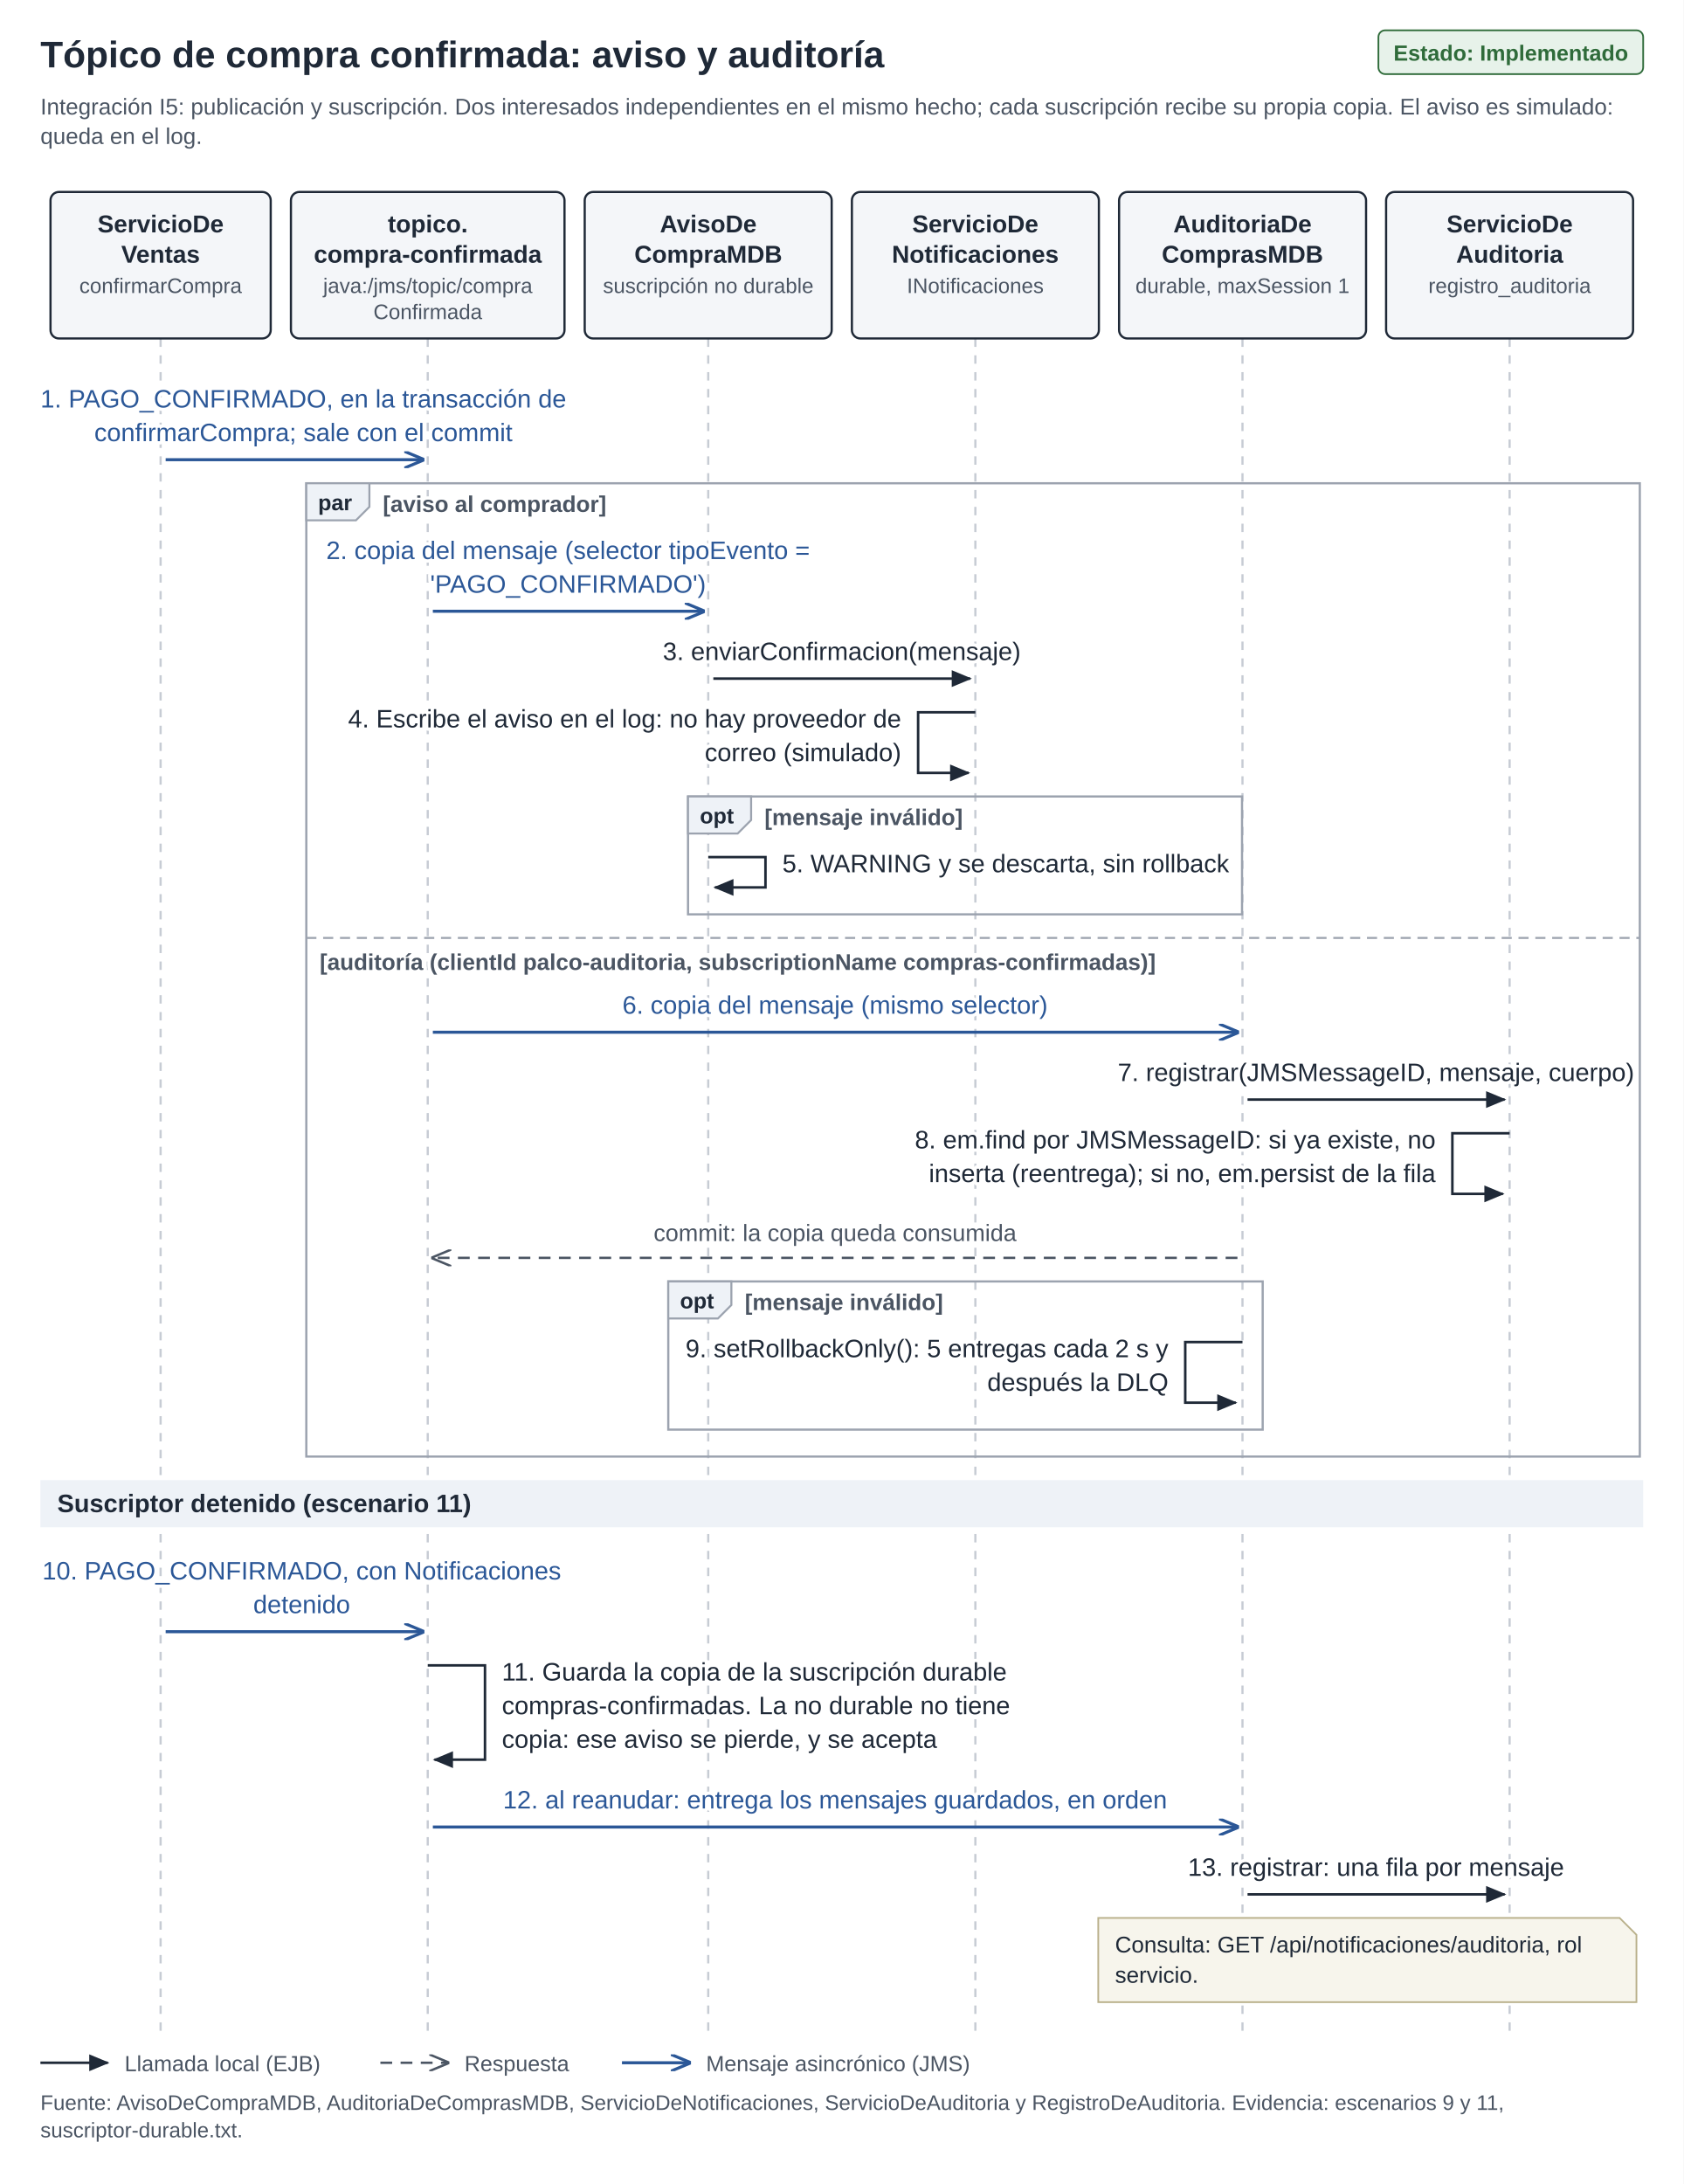
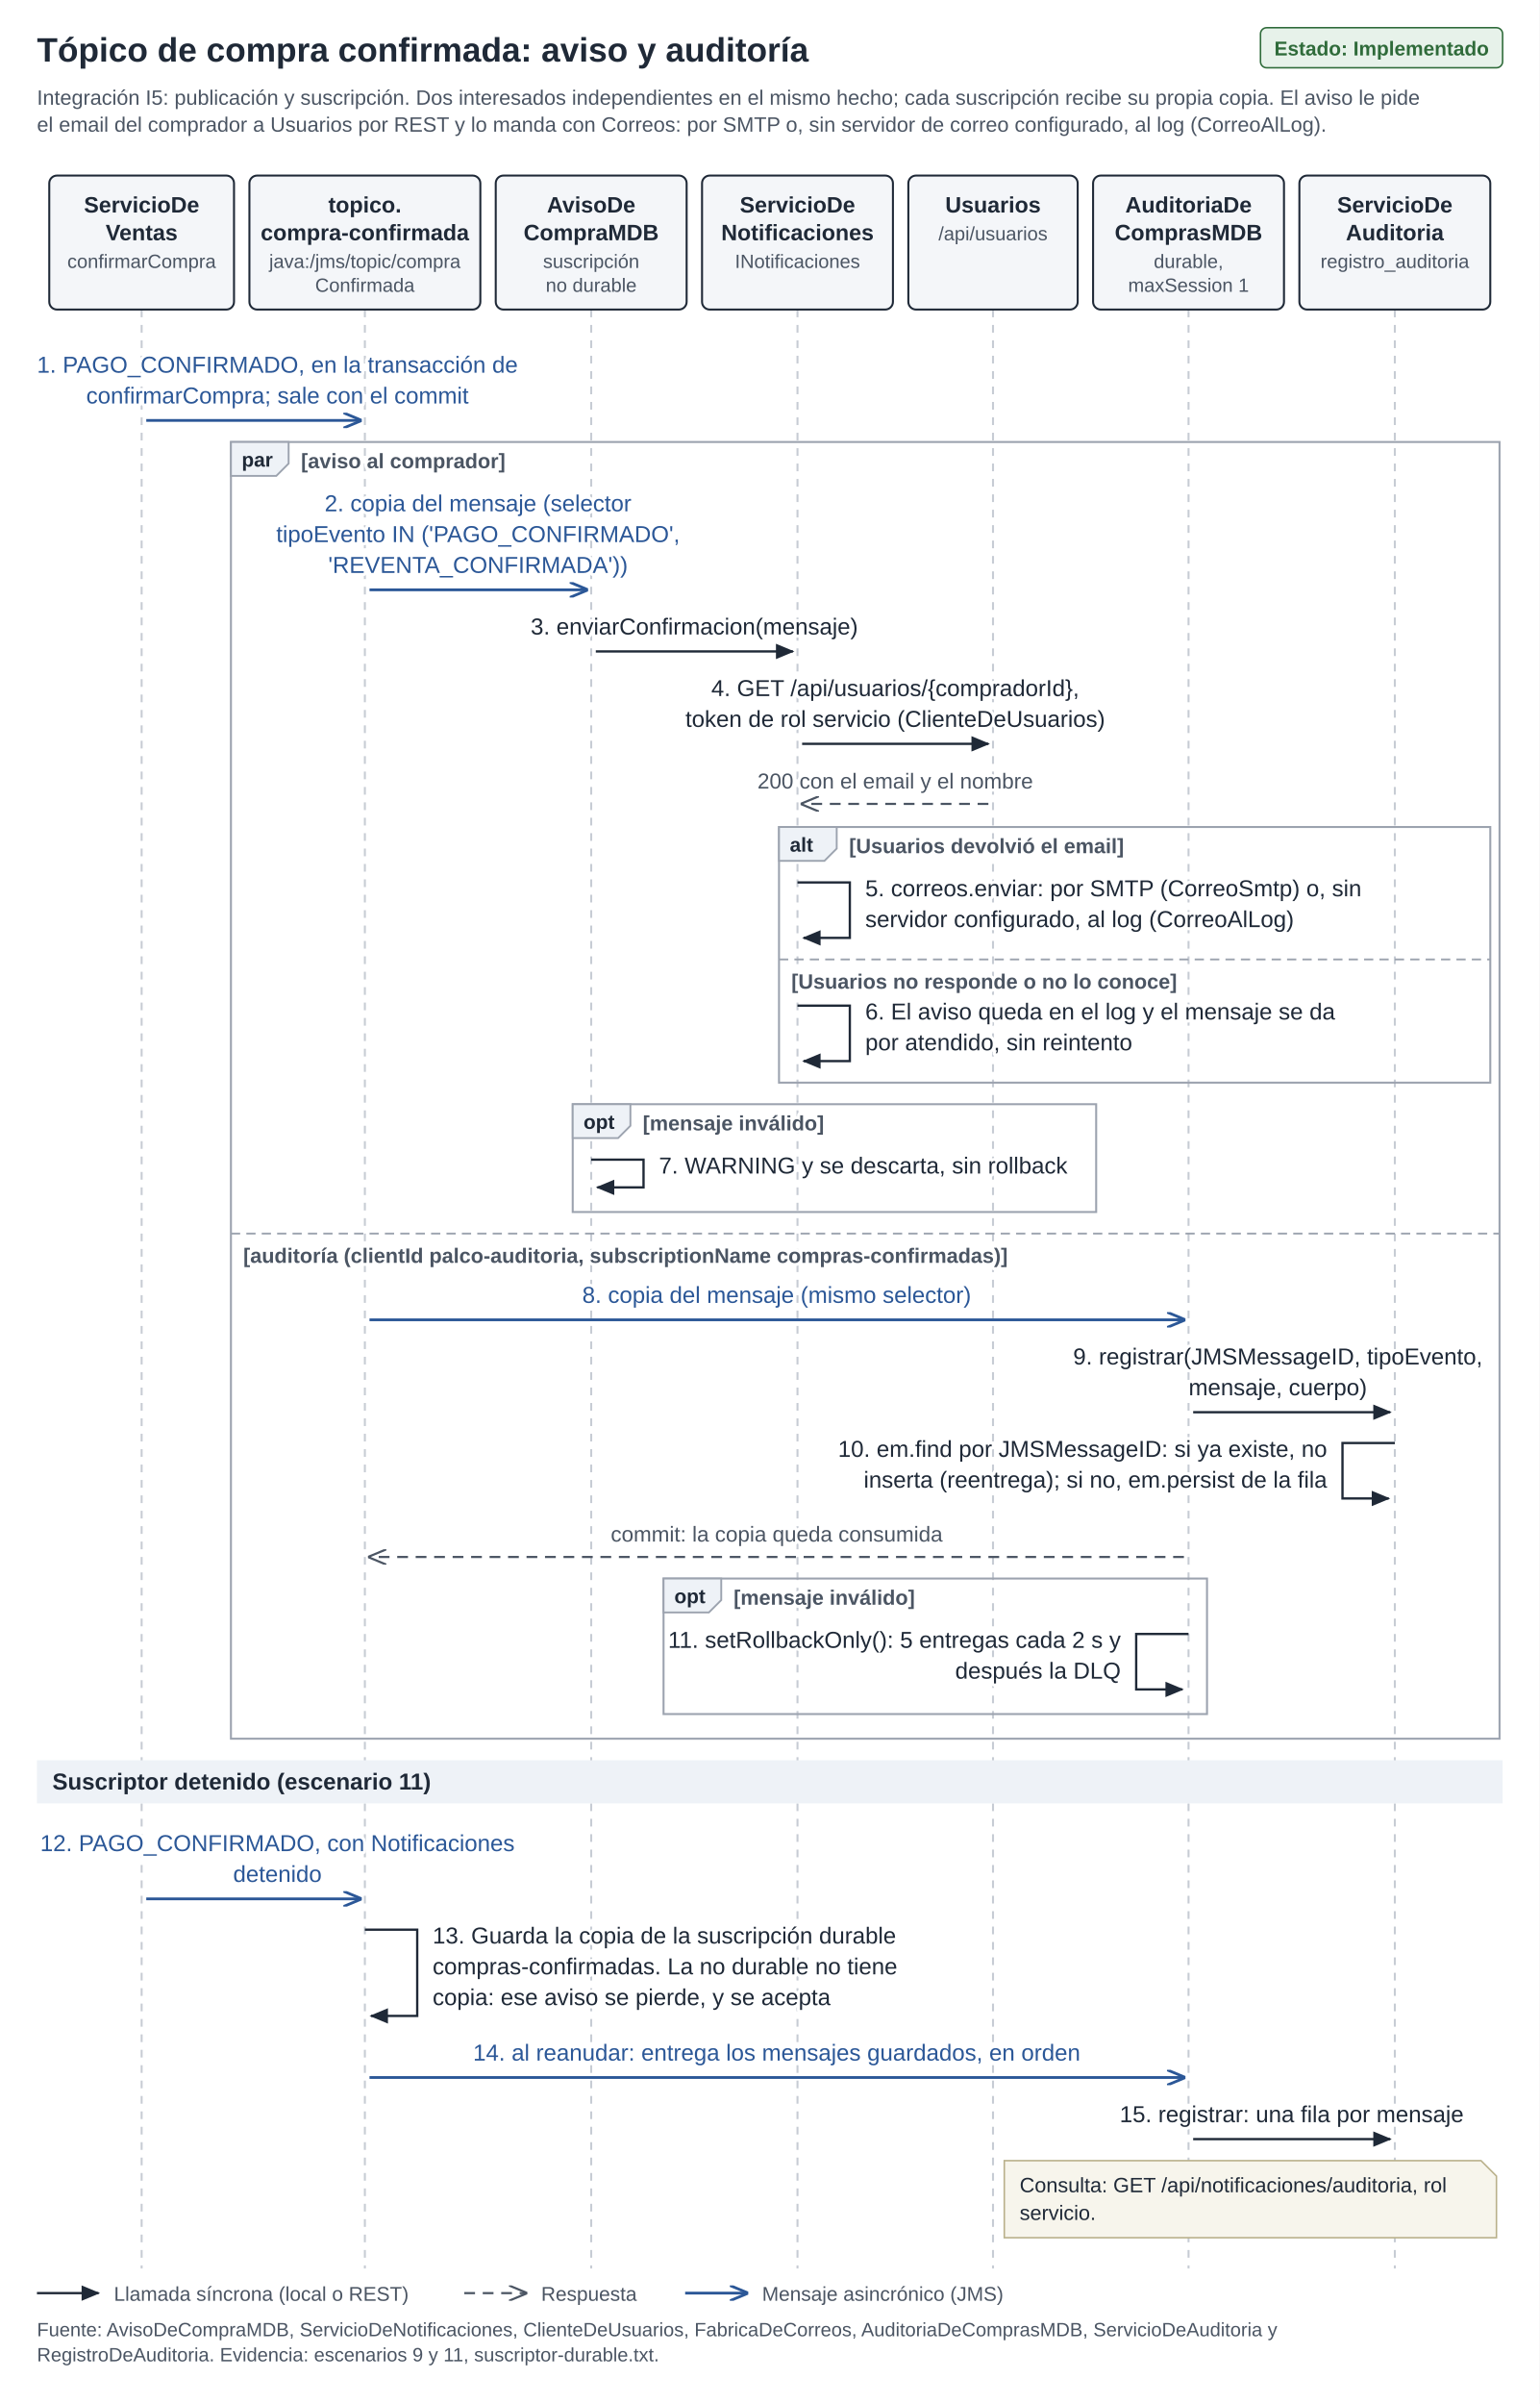
- <svg xmlns="http://www.w3.org/2000/svg" width="1000" height="1297" viewBox="0 0 1000 1297" font-family="Arial, Helvetica, sans-serif">
+ <svg xmlns="http://www.w3.org/2000/svg" width="1000" height="1561" viewBox="0 0 1000 1561" font-family="Arial, Helvetica, sans-serif">
  <defs>
    <marker id="lleno" viewBox="0 0 12 10" refX="11" refY="5" markerWidth="12" markerHeight="10" markerUnits="userSpaceOnUse" orient="auto">
      <path d="M0,0 L12,5 L0,10 z" fill="#1f2937" />
    </marker>
    <marker id="abierto" viewBox="0 0 12 10" refX="11" refY="5" markerWidth="12" markerHeight="10" markerUnits="userSpaceOnUse" orient="auto">
      <path d="M0,0 L12,5 L0,10" fill="none" stroke="#4b5563" stroke-width="1.4" />
    </marker>
    <marker id="async" viewBox="0 0 12 10" refX="11" refY="5" markerWidth="12" markerHeight="10" markerUnits="userSpaceOnUse" orient="auto">
      <path d="M0,0 L12,5 L0,10" fill="none" stroke="#2b5797" stroke-width="1.8" />
    </marker>
    <marker id="triangulo" viewBox="0 0 14 12" refX="13" refY="6" markerWidth="14" markerHeight="12" markerUnits="userSpaceOnUse" orient="auto">
      <path d="M0,0 L14,6 L0,12 z" fill="#ffffff" stroke="#1f2937" stroke-width="1.2" />
    </marker>
  </defs>
-   <rect x="0" y="0" width="1000" height="1297" fill="#ffffff" />
-   <line x1="95.4" y1="201" x2="95.4" y2="1209" stroke="#c7ccd4" stroke-width="1.3" stroke-dasharray="5 5" />
-   <line x1="254.067" y1="201" x2="254.067" y2="1209" stroke="#c7ccd4" stroke-width="1.3" stroke-dasharray="5 5" />
-   <line x1="420.667" y1="201" x2="420.667" y2="1209" stroke="#c7ccd4" stroke-width="1.3" stroke-dasharray="5 5" />
-   <line x1="579.333" y1="201" x2="579.333" y2="1209" stroke="#c7ccd4" stroke-width="1.3" stroke-dasharray="5 5" />
-   <line x1="738" y1="201" x2="738" y2="1209" stroke="#c7ccd4" stroke-width="1.3" stroke-dasharray="5 5" />
-   <line x1="896.667" y1="201" x2="896.667" y2="1209" stroke="#c7ccd4" stroke-width="1.3" stroke-dasharray="5 5" />
-   <rect x="408.667" y="473" width="329.06" height="70" fill="none" stroke="#9ca3af" stroke-width="1.3" />
-   <rect x="396.94" y="761" width="353.06" height="88" fill="none" stroke="#9ca3af" stroke-width="1.3" />
-   <rect x="181.937" y="287" width="792.063" height="578" fill="none" stroke="#9ca3af" stroke-width="1.3" />
-   <line x1="181.937" y1="557" x2="974" y2="557" stroke="#9ca3af" stroke-width="1.2" stroke-dasharray="6 4" />
+   <rect x="0" y="0" width="1000" height="1561" fill="#ffffff" />
+   <line x1="92" y1="201" x2="92" y2="1473" stroke="#c7ccd4" stroke-width="1.3" stroke-dasharray="5 5" />
+   <line x1="237" y1="201" x2="237" y2="1473" stroke="#c7ccd4" stroke-width="1.3" stroke-dasharray="5 5" />
+   <line x1="384" y1="201" x2="384" y2="1473" stroke="#c7ccd4" stroke-width="1.3" stroke-dasharray="5 5" />
+   <line x1="518" y1="201" x2="518" y2="1473" stroke="#c7ccd4" stroke-width="1.3" stroke-dasharray="5 5" />
+   <line x1="645" y1="201" x2="645" y2="1473" stroke="#c7ccd4" stroke-width="1.3" stroke-dasharray="5 5" />
+   <line x1="772" y1="201" x2="772" y2="1473" stroke="#c7ccd4" stroke-width="1.3" stroke-dasharray="5 5" />
+   <line x1="906" y1="201" x2="906" y2="1473" stroke="#c7ccd4" stroke-width="1.3" stroke-dasharray="5 5" />
+   <rect x="506" y="537" width="462" height="166" fill="none" stroke="#9ca3af" stroke-width="1.3" />
+   <line x1="506" y1="623" x2="968" y2="623" stroke="#9ca3af" stroke-width="1.2" stroke-dasharray="6 4" />
+   <rect x="372" y="717" width="340" height="70" fill="none" stroke="#9ca3af" stroke-width="1.3" />
+   <rect x="431" y="1025" width="353" height="88" fill="none" stroke="#9ca3af" stroke-width="1.3" />
+   <rect x="150" y="287" width="824" height="842" fill="none" stroke="#9ca3af" stroke-width="1.3" />
+   <line x1="150" y1="801" x2="974" y2="801" stroke="#9ca3af" stroke-width="1.2" stroke-dasharray="6 4" />
  <text x="24.0" y="40.0" font-family="Arial, Helvetica, sans-serif" font-size="22" fill="#1f2937" text-anchor="start" font-weight="bold">Tópico de compra confirmada: aviso y auditoría</text>
  <rect x="818.736" y="18" width="157.264" height="26" rx="4" fill="#e7f2ea" stroke="#2f6b3a" stroke-width="1" />
  <text x="897.4" y="36.0" font-family="Arial, Helvetica, sans-serif" font-size="13" fill="#2f6b3a" text-anchor="middle" font-weight="bold">Estado: Implementado</text>
-   <text x="24.0" y="68.0" font-family="Arial, Helvetica, sans-serif" font-size="13.5" fill="#4b5563" text-anchor="start">Integración I5: publicación y suscripción. Dos interesados independientes en el mismo hecho; cada suscripción recibe su propia copia. El aviso es simulado:</text>
-   <text x="24.0" y="85.5" font-family="Arial, Helvetica, sans-serif" font-size="13.5" fill="#4b5563" text-anchor="start">queda en el log.</text>
-   <rect x="30.0" y="114" width="130.8" height="87" rx="5" fill="#f4f6f9" stroke="#1f2937" stroke-width="1.3" />
-   <text x="95.4" y="138.0" font-family="Arial, Helvetica, sans-serif" font-size="14.5" fill="#1f2937" text-anchor="middle" font-weight="bold">ServicioDe</text>
-   <text x="95.4" y="156.0" font-family="Arial, Helvetica, sans-serif" font-size="14.5" fill="#1f2937" text-anchor="middle" font-weight="bold">Ventas</text>
-   <text x="95.4" y="174.0" font-family="Arial, Helvetica, sans-serif" font-size="12.5" fill="#4b5563" text-anchor="middle">confirmarCompra</text>
-   <rect x="172.8" y="114" width="162.5" height="87" rx="5" fill="#f4f6f9" stroke="#1f2937" stroke-width="1.3" />
-   <text x="254.1" y="138.0" font-family="Arial, Helvetica, sans-serif" font-size="14.5" fill="#1f2937" text-anchor="middle" font-weight="bold">topico.</text>
-   <text x="254.1" y="156.0" font-family="Arial, Helvetica, sans-serif" font-size="14.5" fill="#1f2937" text-anchor="middle" font-weight="bold">compra-confirmada</text>
-   <text x="254.1" y="174.0" font-family="Arial, Helvetica, sans-serif" font-size="12.5" fill="#4b5563" text-anchor="middle">java:/jms/topic/compra</text>
-   <text x="254.1" y="189.5" font-family="Arial, Helvetica, sans-serif" font-size="12.5" fill="#4b5563" text-anchor="middle">Confirmada</text>
-   <rect x="347.3" y="114" width="146.7" height="87" rx="5" fill="#f4f6f9" stroke="#1f2937" stroke-width="1.3" />
-   <text x="420.7" y="138.0" font-family="Arial, Helvetica, sans-serif" font-size="14.5" fill="#1f2937" text-anchor="middle" font-weight="bold">AvisoDe</text>
-   <text x="420.7" y="156.0" font-family="Arial, Helvetica, sans-serif" font-size="14.5" fill="#1f2937" text-anchor="middle" font-weight="bold">CompraMDB</text>
-   <text x="420.7" y="174.0" font-family="Arial, Helvetica, sans-serif" font-size="12.5" fill="#4b5563" text-anchor="middle">suscripción no durable</text>
-   <rect x="506.0" y="114" width="146.7" height="87" rx="5" fill="#f4f6f9" stroke="#1f2937" stroke-width="1.3" />
-   <text x="579.3" y="138.0" font-family="Arial, Helvetica, sans-serif" font-size="14.5" fill="#1f2937" text-anchor="middle" font-weight="bold">ServicioDe</text>
-   <text x="579.3" y="156.0" font-family="Arial, Helvetica, sans-serif" font-size="14.5" fill="#1f2937" text-anchor="middle" font-weight="bold">Notificaciones</text>
-   <text x="579.3" y="174.0" font-family="Arial, Helvetica, sans-serif" font-size="12.5" fill="#4b5563" text-anchor="middle">INotificaciones</text>
-   <rect x="664.7" y="114" width="146.7" height="87" rx="5" fill="#f4f6f9" stroke="#1f2937" stroke-width="1.3" />
-   <text x="738.0" y="138.0" font-family="Arial, Helvetica, sans-serif" font-size="14.5" fill="#1f2937" text-anchor="middle" font-weight="bold">AuditoriaDe</text>
-   <text x="738.0" y="156.0" font-family="Arial, Helvetica, sans-serif" font-size="14.5" fill="#1f2937" text-anchor="middle" font-weight="bold">ComprasMDB</text>
-   <text x="738.0" y="174.0" font-family="Arial, Helvetica, sans-serif" font-size="12.5" fill="#4b5563" text-anchor="middle">durable, maxSession 1</text>
-   <rect x="823.3" y="114" width="146.7" height="87" rx="5" fill="#f4f6f9" stroke="#1f2937" stroke-width="1.3" />
-   <text x="896.7" y="138.0" font-family="Arial, Helvetica, sans-serif" font-size="14.5" fill="#1f2937" text-anchor="middle" font-weight="bold">ServicioDe</text>
-   <text x="896.7" y="156.0" font-family="Arial, Helvetica, sans-serif" font-size="14.5" fill="#1f2937" text-anchor="middle" font-weight="bold">Auditoria</text>
-   <text x="896.7" y="174.0" font-family="Arial, Helvetica, sans-serif" font-size="12.5" fill="#4b5563" text-anchor="middle">registro_auditoria</text>
+   <text x="24.0" y="68.0" font-family="Arial, Helvetica, sans-serif" font-size="13.5" fill="#4b5563" text-anchor="start">Integración I5: publicación y suscripción. Dos interesados independientes en el mismo hecho; cada suscripción recibe su propia copia. El aviso le pide</text>
+   <text x="24.0" y="85.5" font-family="Arial, Helvetica, sans-serif" font-size="13.5" fill="#4b5563" text-anchor="start">el email del comprador a Usuarios por REST y lo manda con Correos: por SMTP o, sin servidor de correo configurado, al log (CorreoAlLog).</text>
+   <rect x="32" y="114" width="120" height="87" rx="5" fill="#f4f6f9" stroke="#1f2937" stroke-width="1.3" />
+   <text x="92" y="138.0" font-family="Arial, Helvetica, sans-serif" font-size="14.5" fill="#1f2937" text-anchor="middle" font-weight="bold">ServicioDe</text>
+   <text x="92" y="156.0" font-family="Arial, Helvetica, sans-serif" font-size="14.5" fill="#1f2937" text-anchor="middle" font-weight="bold">Ventas</text>
+   <text x="92" y="174.0" font-family="Arial, Helvetica, sans-serif" font-size="12.5" fill="#4b5563" text-anchor="middle">confirmarCompra</text>
+   <rect x="162" y="114" width="150" height="87" rx="5" fill="#f4f6f9" stroke="#1f2937" stroke-width="1.3" />
+   <text x="237" y="138.0" font-family="Arial, Helvetica, sans-serif" font-size="14.5" fill="#1f2937" text-anchor="middle" font-weight="bold">topico.</text>
+   <text x="237" y="156.0" font-family="Arial, Helvetica, sans-serif" font-size="14.5" fill="#1f2937" text-anchor="middle" font-weight="bold">compra-confirmada</text>
+   <text x="237" y="174.0" font-family="Arial, Helvetica, sans-serif" font-size="12.5" fill="#4b5563" text-anchor="middle">java:/jms/topic/compra</text>
+   <text x="237" y="189.5" font-family="Arial, Helvetica, sans-serif" font-size="12.5" fill="#4b5563" text-anchor="middle">Confirmada</text>
+   <rect x="322" y="114" width="124" height="87" rx="5" fill="#f4f6f9" stroke="#1f2937" stroke-width="1.3" />
+   <text x="384" y="138.0" font-family="Arial, Helvetica, sans-serif" font-size="14.5" fill="#1f2937" text-anchor="middle" font-weight="bold">AvisoDe</text>
+   <text x="384" y="156.0" font-family="Arial, Helvetica, sans-serif" font-size="14.5" fill="#1f2937" text-anchor="middle" font-weight="bold">CompraMDB</text>
+   <text x="384" y="174.0" font-family="Arial, Helvetica, sans-serif" font-size="12.5" fill="#4b5563" text-anchor="middle">suscripción</text>
+   <text x="384" y="189.5" font-family="Arial, Helvetica, sans-serif" font-size="12.5" fill="#4b5563" text-anchor="middle">no durable</text>
+   <rect x="456" y="114" width="124" height="87" rx="5" fill="#f4f6f9" stroke="#1f2937" stroke-width="1.3" />
+   <text x="518" y="138.0" font-family="Arial, Helvetica, sans-serif" font-size="14.5" fill="#1f2937" text-anchor="middle" font-weight="bold">ServicioDe</text>
+   <text x="518" y="156.0" font-family="Arial, Helvetica, sans-serif" font-size="14.5" fill="#1f2937" text-anchor="middle" font-weight="bold">Notificaciones</text>
+   <text x="518" y="174.0" font-family="Arial, Helvetica, sans-serif" font-size="12.5" fill="#4b5563" text-anchor="middle">INotificaciones</text>
+   <rect x="590" y="114" width="110" height="87" rx="5" fill="#f4f6f9" stroke="#1f2937" stroke-width="1.3" />
+   <text x="645" y="138.0" font-family="Arial, Helvetica, sans-serif" font-size="14.5" fill="#1f2937" text-anchor="middle" font-weight="bold">Usuarios</text>
+   <text x="645" y="156.0" font-family="Arial, Helvetica, sans-serif" font-size="12.5" fill="#4b5563" text-anchor="middle">/api/usuarios</text>
+   <rect x="710" y="114" width="124" height="87" rx="5" fill="#f4f6f9" stroke="#1f2937" stroke-width="1.3" />
+   <text x="772" y="138.0" font-family="Arial, Helvetica, sans-serif" font-size="14.5" fill="#1f2937" text-anchor="middle" font-weight="bold">AuditoriaDe</text>
+   <text x="772" y="156.0" font-family="Arial, Helvetica, sans-serif" font-size="14.5" fill="#1f2937" text-anchor="middle" font-weight="bold">ComprasMDB</text>
+   <text x="772" y="174.0" font-family="Arial, Helvetica, sans-serif" font-size="12.5" fill="#4b5563" text-anchor="middle">durable,</text>
+   <text x="772" y="189.5" font-family="Arial, Helvetica, sans-serif" font-size="12.5" fill="#4b5563" text-anchor="middle">maxSession 1</text>
+   <rect x="844" y="114" width="124" height="87" rx="5" fill="#f4f6f9" stroke="#1f2937" stroke-width="1.3" />
+   <text x="906" y="138.0" font-family="Arial, Helvetica, sans-serif" font-size="14.5" fill="#1f2937" text-anchor="middle" font-weight="bold">ServicioDe</text>
+   <text x="906" y="156.0" font-family="Arial, Helvetica, sans-serif" font-size="14.5" fill="#1f2937" text-anchor="middle" font-weight="bold">Auditoria</text>
+   <text x="906" y="174.0" font-family="Arial, Helvetica, sans-serif" font-size="12.5" fill="#4b5563" text-anchor="middle">registro_auditoria</text>
  <text x="180.2" y="242.0" font-family="Arial, Helvetica, sans-serif" font-size="15" fill="#2b5797" text-anchor="middle" stroke="#ffffff" stroke-width="4" stroke-linejoin="round" paint-order="stroke">1. PAGO_CONFIRMADO, en la transacción de</text>
  <text x="180.2" y="262.0" font-family="Arial, Helvetica, sans-serif" font-size="15" fill="#2b5797" text-anchor="middle" stroke="#ffffff" stroke-width="4" stroke-linejoin="round" paint-order="stroke">confirmarCompra; sale con el commit</text>
-   <line x1="98.4" y1="273" x2="251.1" y2="273" stroke="#2b5797" stroke-width="1.8" marker-end="url(#async)" />
-   <text x="337.4" y="332.0" font-family="Arial, Helvetica, sans-serif" font-size="15" fill="#2b5797" text-anchor="middle" stroke="#ffffff" stroke-width="4" stroke-linejoin="round" paint-order="stroke">2. copia del mensaje (selector tipoEvento =</text>
-   <text x="337.4" y="352.0" font-family="Arial, Helvetica, sans-serif" font-size="15" fill="#2b5797" text-anchor="middle" stroke="#ffffff" stroke-width="4" stroke-linejoin="round" paint-order="stroke">'PAGO_CONFIRMADO')</text>
-   <line x1="257.1" y1="363" x2="417.7" y2="363" stroke="#2b5797" stroke-width="1.8" marker-end="url(#async)" />
-   <text x="500.0" y="392.0" font-family="Arial, Helvetica, sans-serif" font-size="15" fill="#1f2937" text-anchor="middle" stroke="#ffffff" stroke-width="4" stroke-linejoin="round" paint-order="stroke">3. enviarConfirmacion(mensaje)</text>
-   <line x1="423.7" y1="403" x2="576.3" y2="403" stroke="#1f2937" stroke-width="1.5" marker-end="url(#lleno)" />
-   <text x="535.3" y="432.0" font-family="Arial, Helvetica, sans-serif" font-size="15" fill="#1f2937" text-anchor="end" stroke="#ffffff" stroke-width="4" stroke-linejoin="round" paint-order="stroke">4. Escribe el aviso en el log: no hay proveedor de</text>
-   <text x="535.3" y="452.0" font-family="Arial, Helvetica, sans-serif" font-size="15" fill="#1f2937" text-anchor="end" stroke="#ffffff" stroke-width="4" stroke-linejoin="round" paint-order="stroke">correo (simulado)</text>
-   <polyline points="579.333,423 545.333,423 545.333,459 575.333,459" fill="none" stroke="#1f2937" stroke-width="1.5" marker-end="url(#lleno)" />
-   <text x="464.7" y="518.0" font-family="Arial, Helvetica, sans-serif" font-size="15" fill="#1f2937" text-anchor="start" stroke="#ffffff" stroke-width="4" stroke-linejoin="round" paint-order="stroke">5. WARNING y se descarta, sin rollback</text>
-   <polyline points="420.667,509 454.667,509 454.667,527 424.667,527" fill="none" stroke="#1f2937" stroke-width="1.5" marker-end="url(#lleno)" />
-   <path d="M408.667,473 L446.141,473 L446.141,487 L438.141,495 L408.667,495 z" fill="#eef2f7" stroke="#9ca3af" stroke-width="1.2" />
-   <text x="415.7" y="489.0" font-family="Arial, Helvetica, sans-serif" font-size="13" fill="#1f2937" text-anchor="start" font-weight="bold">opt</text>
-   <text x="454.1" y="490.0" font-family="Arial, Helvetica, sans-serif" font-size="13.5" fill="#4b5563" text-anchor="start" font-weight="bold" stroke="#ffffff" stroke-width="4" stroke-linejoin="round" paint-order="stroke">[mensaje inválido]</text>
-   <text x="496.0" y="602.0" font-family="Arial, Helvetica, sans-serif" font-size="15" fill="#2b5797" text-anchor="middle" stroke="#ffffff" stroke-width="4" stroke-linejoin="round" paint-order="stroke">6. copia del mensaje (mismo selector)</text>
-   <line x1="257.1" y1="613" x2="735.0" y2="613" stroke="#2b5797" stroke-width="1.8" marker-end="url(#async)" />
-   <text x="817.3" y="642.0" font-family="Arial, Helvetica, sans-serif" font-size="15" fill="#1f2937" text-anchor="middle" stroke="#ffffff" stroke-width="4" stroke-linejoin="round" paint-order="stroke">7. registrar(JMSMessageID, mensaje, cuerpo)</text>
-   <line x1="741.0" y1="653" x2="893.7" y2="653" stroke="#1f2937" stroke-width="1.5" marker-end="url(#lleno)" />
-   <text x="852.7" y="682.0" font-family="Arial, Helvetica, sans-serif" font-size="15" fill="#1f2937" text-anchor="end" stroke="#ffffff" stroke-width="4" stroke-linejoin="round" paint-order="stroke">8. em.find por JMSMessageID: si ya existe, no</text>
-   <text x="852.7" y="702.0" font-family="Arial, Helvetica, sans-serif" font-size="15" fill="#1f2937" text-anchor="end" stroke="#ffffff" stroke-width="4" stroke-linejoin="round" paint-order="stroke">inserta (reentrega); si no, em.persist de la fila</text>
-   <polyline points="896.667,673 862.667,673 862.667,709 892.667,709" fill="none" stroke="#1f2937" stroke-width="1.5" marker-end="url(#lleno)" />
-   <text x="496.0" y="737.0" font-family="Arial, Helvetica, sans-serif" font-size="14" fill="#4b5563" text-anchor="middle" stroke="#ffffff" stroke-width="4" stroke-linejoin="round" paint-order="stroke">commit: la copia queda consumida</text>
-   <line x1="735.0" y1="747" x2="257.1" y2="747" stroke="#4b5563" stroke-width="1.4" stroke-dasharray="7 5" marker-end="url(#abierto)" />
-   <text x="694.0" y="806.0" font-family="Arial, Helvetica, sans-serif" font-size="15" fill="#1f2937" text-anchor="end" stroke="#ffffff" stroke-width="4" stroke-linejoin="round" paint-order="stroke">9. setRollbackOnly(): 5 entregas cada 2 s y</text>
-   <text x="694.0" y="826.0" font-family="Arial, Helvetica, sans-serif" font-size="15" fill="#1f2937" text-anchor="end" stroke="#ffffff" stroke-width="4" stroke-linejoin="round" paint-order="stroke">después la DLQ</text>
-   <polyline points="738,797 704,797 704,833 734,833" fill="none" stroke="#1f2937" stroke-width="1.5" marker-end="url(#lleno)" />
-   <path d="M396.94,761 L434.414,761 L434.414,775 L426.414,783 L396.94,783 z" fill="#eef2f7" stroke="#9ca3af" stroke-width="1.2" />
-   <text x="403.9" y="777.0" font-family="Arial, Helvetica, sans-serif" font-size="13" fill="#1f2937" text-anchor="start" font-weight="bold">opt</text>
-   <text x="442.4" y="778.0" font-family="Arial, Helvetica, sans-serif" font-size="13.5" fill="#4b5563" text-anchor="start" font-weight="bold" stroke="#ffffff" stroke-width="4" stroke-linejoin="round" paint-order="stroke">[mensaje inválido]</text>
-   <path d="M181.937,287 L219.411,287 L219.411,301 L211.411,309 L181.937,309 z" fill="#eef2f7" stroke="#9ca3af" stroke-width="1.2" />
-   <text x="188.9" y="303.0" font-family="Arial, Helvetica, sans-serif" font-size="13" fill="#1f2937" text-anchor="start" font-weight="bold">par</text>
-   <text x="227.4" y="304.0" font-family="Arial, Helvetica, sans-serif" font-size="13.5" fill="#4b5563" text-anchor="start" font-weight="bold" stroke="#ffffff" stroke-width="4" stroke-linejoin="round" paint-order="stroke">[aviso al comprador]</text>
-   <text x="189.9" y="576.0" font-family="Arial, Helvetica, sans-serif" font-size="13.5" fill="#4b5563" text-anchor="start" font-weight="bold" stroke="#ffffff" stroke-width="4" stroke-linejoin="round" paint-order="stroke">[auditoría (clientId palco-auditoria, subscriptionName compras-confirmadas)]</text>
-   <rect x="24" y="879" width="952" height="28" fill="#eef2f7" stroke="none" />
-   <text x="34.0" y="898.0" font-family="Arial, Helvetica, sans-serif" font-size="15" fill="#1f2937" text-anchor="start" font-weight="bold">Suscriptor detenido (escenario 11)</text>
-   <text x="179.2" y="938.0" font-family="Arial, Helvetica, sans-serif" font-size="15" fill="#2b5797" text-anchor="middle" stroke="#ffffff" stroke-width="4" stroke-linejoin="round" paint-order="stroke">10. PAGO_CONFIRMADO, con Notificaciones</text>
-   <text x="179.2" y="958.0" font-family="Arial, Helvetica, sans-serif" font-size="15" fill="#2b5797" text-anchor="middle" stroke="#ffffff" stroke-width="4" stroke-linejoin="round" paint-order="stroke">detenido</text>
-   <line x1="98.4" y1="969" x2="251.1" y2="969" stroke="#2b5797" stroke-width="1.8" marker-end="url(#async)" />
-   <text x="298.1" y="998.0" font-family="Arial, Helvetica, sans-serif" font-size="15" fill="#1f2937" text-anchor="start" stroke="#ffffff" stroke-width="4" stroke-linejoin="round" paint-order="stroke">11. Guarda la copia de la suscripción durable</text>
-   <text x="298.1" y="1018.0" font-family="Arial, Helvetica, sans-serif" font-size="15" fill="#1f2937" text-anchor="start" stroke="#ffffff" stroke-width="4" stroke-linejoin="round" paint-order="stroke">compras-confirmadas. La no durable no tiene</text>
-   <text x="298.1" y="1038.0" font-family="Arial, Helvetica, sans-serif" font-size="15" fill="#1f2937" text-anchor="start" stroke="#ffffff" stroke-width="4" stroke-linejoin="round" paint-order="stroke">copia: ese aviso se pierde, y se acepta</text>
-   <polyline points="254.067,989 288.067,989 288.067,1045 258.067,1045" fill="none" stroke="#1f2937" stroke-width="1.5" marker-end="url(#lleno)" />
-   <text x="496.0" y="1074.0" font-family="Arial, Helvetica, sans-serif" font-size="15" fill="#2b5797" text-anchor="middle" stroke="#ffffff" stroke-width="4" stroke-linejoin="round" paint-order="stroke">12. al reanudar: entrega los mensajes guardados, en orden</text>
-   <line x1="257.1" y1="1085" x2="735.0" y2="1085" stroke="#2b5797" stroke-width="1.8" marker-end="url(#async)" />
-   <text x="817.3" y="1114.0" font-family="Arial, Helvetica, sans-serif" font-size="15" fill="#1f2937" text-anchor="middle" stroke="#ffffff" stroke-width="4" stroke-linejoin="round" paint-order="stroke">13. registrar: una fila por mensaje</text>
-   <line x1="741.0" y1="1125" x2="893.7" y2="1125" stroke="#1f2937" stroke-width="1.5" marker-end="url(#lleno)" />
-   <path d="M652.333,1139 L962,1139 L972,1149 L972,1189 L652.333,1189 z" fill="#f7f5ec" stroke="#b9b08a" stroke-width="1" />
-   <text x="662.3" y="1159.5" font-family="Arial, Helvetica, sans-serif" font-size="13.5" fill="#1f2937" text-anchor="start">Consulta: GET /api/notificaciones/auditoria, rol</text>
-   <text x="662.3" y="1177.5" font-family="Arial, Helvetica, sans-serif" font-size="13.5" fill="#1f2937" text-anchor="start">servicio.</text>
-   <line x1="24" y1="1225" x2="64" y2="1225" stroke="#1f2937" stroke-width="1.5" marker-end="url(#lleno)" />
-   <text x="74.0" y="1230.0" font-family="Arial, Helvetica, sans-serif" font-size="13" fill="#4b5563" text-anchor="start">Llamada local (EJB)</text>
-   <line x1="225.938" y1="1225" x2="265.938" y2="1225" stroke="#4b5563" stroke-width="1.4" stroke-dasharray="7 5" marker-end="url(#abierto)" />
-   <text x="275.9" y="1230.0" font-family="Arial, Helvetica, sans-serif" font-size="13" fill="#4b5563" text-anchor="start">Respuesta</text>
-   <line x1="369.428" y1="1225" x2="409.428" y2="1225" stroke="#2b5797" stroke-width="1.8" marker-end="url(#async)" />
-   <text x="419.4" y="1230.0" font-family="Arial, Helvetica, sans-serif" font-size="13" fill="#4b5563" text-anchor="start">Mensaje asincrónico (JMS)</text>
-   <text x="24.0" y="1253.0" font-family="Arial, Helvetica, sans-serif" font-size="12.5" fill="#4b5563" text-anchor="start">Fuente: AvisoDeCompraMDB, AuditoriaDeComprasMDB, ServicioDeNotificaciones, ServicioDeAuditoria y RegistroDeAuditoria. Evidencia: escenarios 9 y 11,</text>
-   <text x="24.0" y="1269.3" font-family="Arial, Helvetica, sans-serif" font-size="12.5" fill="#4b5563" text-anchor="start">suscriptor-durable.txt.</text>
+   <line x1="95" y1="273" x2="234" y2="273" stroke="#2b5797" stroke-width="1.8" marker-end="url(#async)" />
+   <text x="310.5" y="332.0" font-family="Arial, Helvetica, sans-serif" font-size="15" fill="#2b5797" text-anchor="middle" stroke="#ffffff" stroke-width="4" stroke-linejoin="round" paint-order="stroke">2. copia del mensaje (selector</text>
+   <text x="310.5" y="352.0" font-family="Arial, Helvetica, sans-serif" font-size="15" fill="#2b5797" text-anchor="middle" stroke="#ffffff" stroke-width="4" stroke-linejoin="round" paint-order="stroke">tipoEvento IN ('PAGO_CONFIRMADO',</text>
+   <text x="310.5" y="372.0" font-family="Arial, Helvetica, sans-serif" font-size="15" fill="#2b5797" text-anchor="middle" stroke="#ffffff" stroke-width="4" stroke-linejoin="round" paint-order="stroke">'REVENTA_CONFIRMADA'))</text>
+   <line x1="240" y1="383" x2="381" y2="383" stroke="#2b5797" stroke-width="1.8" marker-end="url(#async)" />
+   <text x="451" y="412.0" font-family="Arial, Helvetica, sans-serif" font-size="15" fill="#1f2937" text-anchor="middle" stroke="#ffffff" stroke-width="4" stroke-linejoin="round" paint-order="stroke">3. enviarConfirmacion(mensaje)</text>
+   <line x1="387" y1="423" x2="515" y2="423" stroke="#1f2937" stroke-width="1.5" marker-end="url(#lleno)" />
+   <text x="581.5" y="452.0" font-family="Arial, Helvetica, sans-serif" font-size="15" fill="#1f2937" text-anchor="middle" stroke="#ffffff" stroke-width="4" stroke-linejoin="round" paint-order="stroke">4. GET /api/usuarios/{compradorId},</text>
+   <text x="581.5" y="472.0" font-family="Arial, Helvetica, sans-serif" font-size="15" fill="#1f2937" text-anchor="middle" stroke="#ffffff" stroke-width="4" stroke-linejoin="round" paint-order="stroke">token de rol servicio (ClienteDeUsuarios)</text>
+   <line x1="521" y1="483" x2="642" y2="483" stroke="#1f2937" stroke-width="1.5" marker-end="url(#lleno)" />
+   <text x="581.5" y="512.0" font-family="Arial, Helvetica, sans-serif" font-size="14" fill="#4b5563" text-anchor="middle" stroke="#ffffff" stroke-width="4" stroke-linejoin="round" paint-order="stroke">200 con el email y el nombre</text>
+   <line x1="642" y1="522" x2="521" y2="522" stroke="#4b5563" stroke-width="1.4" stroke-dasharray="7 5" marker-end="url(#abierto)" />
+   <text x="562" y="582.0" font-family="Arial, Helvetica, sans-serif" font-size="15" fill="#1f2937" text-anchor="start" stroke="#ffffff" stroke-width="4" stroke-linejoin="round" paint-order="stroke">5. correos.enviar: por SMTP (CorreoSmtp) o, sin</text>
+   <text x="562" y="602.0" font-family="Arial, Helvetica, sans-serif" font-size="15" fill="#1f2937" text-anchor="start" stroke="#ffffff" stroke-width="4" stroke-linejoin="round" paint-order="stroke">servidor configurado, al log (CorreoAlLog)</text>
+   <polyline points="518,573 552,573 552,609 522,609" fill="none" stroke="#1f2937" stroke-width="1.5" marker-end="url(#lleno)" />
+   <text x="562" y="662.0" font-family="Arial, Helvetica, sans-serif" font-size="15" fill="#1f2937" text-anchor="start" stroke="#ffffff" stroke-width="4" stroke-linejoin="round" paint-order="stroke">6. El aviso queda en el log y el mensaje se da</text>
+   <text x="562" y="682.0" font-family="Arial, Helvetica, sans-serif" font-size="15" fill="#1f2937" text-anchor="start" stroke="#ffffff" stroke-width="4" stroke-linejoin="round" paint-order="stroke">por atendido, sin reintento</text>
+   <polyline points="518,653 552,653 552,689 522,689" fill="none" stroke="#1f2937" stroke-width="1.5" marker-end="url(#lleno)" />
+   <path d="M506,537 L543.474,537 L543.474,551 L535.474,559 L506,559 z" fill="#eef2f7" stroke="#9ca3af" stroke-width="1.2" />
+   <text x="513.0" y="553.0" font-family="Arial, Helvetica, sans-serif" font-size="13" fill="#1f2937" text-anchor="start" font-weight="bold">alt</text>
+   <text x="551.5" y="554.0" font-family="Arial, Helvetica, sans-serif" font-size="13.5" fill="#4b5563" text-anchor="start" font-weight="bold" stroke="#ffffff" stroke-width="4" stroke-linejoin="round" paint-order="stroke">[Usuarios devolvió el email]</text>
+   <text x="514.0" y="642.0" font-family="Arial, Helvetica, sans-serif" font-size="13.5" fill="#4b5563" text-anchor="start" font-weight="bold" stroke="#ffffff" stroke-width="4" stroke-linejoin="round" paint-order="stroke">[Usuarios no responde o no lo conoce]</text>
+   <text x="428" y="762.0" font-family="Arial, Helvetica, sans-serif" font-size="15" fill="#1f2937" text-anchor="start" stroke="#ffffff" stroke-width="4" stroke-linejoin="round" paint-order="stroke">7. WARNING y se descarta, sin rollback</text>
+   <polyline points="384,753 418,753 418,771 388,771" fill="none" stroke="#1f2937" stroke-width="1.5" marker-end="url(#lleno)" />
+   <path d="M372,717 L409.474,717 L409.474,731 L401.474,739 L372,739 z" fill="#eef2f7" stroke="#9ca3af" stroke-width="1.2" />
+   <text x="379.0" y="733.0" font-family="Arial, Helvetica, sans-serif" font-size="13" fill="#1f2937" text-anchor="start" font-weight="bold">opt</text>
+   <text x="417.5" y="734.0" font-family="Arial, Helvetica, sans-serif" font-size="13.5" fill="#4b5563" text-anchor="start" font-weight="bold" stroke="#ffffff" stroke-width="4" stroke-linejoin="round" paint-order="stroke">[mensaje inválido]</text>
+   <text x="504.5" y="846.0" font-family="Arial, Helvetica, sans-serif" font-size="15" fill="#2b5797" text-anchor="middle" stroke="#ffffff" stroke-width="4" stroke-linejoin="round" paint-order="stroke">8. copia del mensaje (mismo selector)</text>
+   <line x1="240" y1="857" x2="769" y2="857" stroke="#2b5797" stroke-width="1.8" marker-end="url(#async)" />
+   <text x="830" y="886.0" font-family="Arial, Helvetica, sans-serif" font-size="15" fill="#1f2937" text-anchor="middle" stroke="#ffffff" stroke-width="4" stroke-linejoin="round" paint-order="stroke">9. registrar(JMSMessageID, tipoEvento,</text>
+   <text x="830" y="906.0" font-family="Arial, Helvetica, sans-serif" font-size="15" fill="#1f2937" text-anchor="middle" stroke="#ffffff" stroke-width="4" stroke-linejoin="round" paint-order="stroke">mensaje, cuerpo)</text>
+   <line x1="775" y1="917" x2="903" y2="917" stroke="#1f2937" stroke-width="1.5" marker-end="url(#lleno)" />
+   <text x="862" y="946.0" font-family="Arial, Helvetica, sans-serif" font-size="15" fill="#1f2937" text-anchor="end" stroke="#ffffff" stroke-width="4" stroke-linejoin="round" paint-order="stroke">10. em.find por JMSMessageID: si ya existe, no</text>
+   <text x="862" y="966.0" font-family="Arial, Helvetica, sans-serif" font-size="15" fill="#1f2937" text-anchor="end" stroke="#ffffff" stroke-width="4" stroke-linejoin="round" paint-order="stroke">inserta (reentrega); si no, em.persist de la fila</text>
+   <polyline points="906,937 872,937 872,973 902,973" fill="none" stroke="#1f2937" stroke-width="1.5" marker-end="url(#lleno)" />
+   <text x="504.5" y="1001.0" font-family="Arial, Helvetica, sans-serif" font-size="14" fill="#4b5563" text-anchor="middle" stroke="#ffffff" stroke-width="4" stroke-linejoin="round" paint-order="stroke">commit: la copia queda consumida</text>
+   <line x1="769" y1="1011" x2="240" y2="1011" stroke="#4b5563" stroke-width="1.4" stroke-dasharray="7 5" marker-end="url(#abierto)" />
+   <text x="728" y="1070.0" font-family="Arial, Helvetica, sans-serif" font-size="15" fill="#1f2937" text-anchor="end" stroke="#ffffff" stroke-width="4" stroke-linejoin="round" paint-order="stroke">11. setRollbackOnly(): 5 entregas cada 2 s y</text>
+   <text x="728" y="1090.0" font-family="Arial, Helvetica, sans-serif" font-size="15" fill="#1f2937" text-anchor="end" stroke="#ffffff" stroke-width="4" stroke-linejoin="round" paint-order="stroke">después la DLQ</text>
+   <polyline points="772,1061 738,1061 738,1097 768,1097" fill="none" stroke="#1f2937" stroke-width="1.5" marker-end="url(#lleno)" />
+   <path d="M431,1025 L468.474,1025 L468.474,1039 L460.474,1047 L431,1047 z" fill="#eef2f7" stroke="#9ca3af" stroke-width="1.2" />
+   <text x="438.0" y="1041.0" font-family="Arial, Helvetica, sans-serif" font-size="13" fill="#1f2937" text-anchor="start" font-weight="bold">opt</text>
+   <text x="476.5" y="1042.0" font-family="Arial, Helvetica, sans-serif" font-size="13.5" fill="#4b5563" text-anchor="start" font-weight="bold" stroke="#ffffff" stroke-width="4" stroke-linejoin="round" paint-order="stroke">[mensaje inválido]</text>
+   <path d="M150,287 L187.474,287 L187.474,301 L179.474,309 L150,309 z" fill="#eef2f7" stroke="#9ca3af" stroke-width="1.2" />
+   <text x="157.0" y="303.0" font-family="Arial, Helvetica, sans-serif" font-size="13" fill="#1f2937" text-anchor="start" font-weight="bold">par</text>
+   <text x="195.5" y="304.0" font-family="Arial, Helvetica, sans-serif" font-size="13.5" fill="#4b5563" text-anchor="start" font-weight="bold" stroke="#ffffff" stroke-width="4" stroke-linejoin="round" paint-order="stroke">[aviso al comprador]</text>
+   <text x="158.0" y="820.0" font-family="Arial, Helvetica, sans-serif" font-size="13.5" fill="#4b5563" text-anchor="start" font-weight="bold" stroke="#ffffff" stroke-width="4" stroke-linejoin="round" paint-order="stroke">[auditoría (clientId palco-auditoria, subscriptionName compras-confirmadas)]</text>
+   <rect x="24" y="1143" width="952" height="28" fill="#eef2f7" stroke="none" />
+   <text x="34.0" y="1162.0" font-family="Arial, Helvetica, sans-serif" font-size="15" fill="#1f2937" text-anchor="start" font-weight="bold">Suscriptor detenido (escenario 11)</text>
+   <text x="180.2" y="1202.0" font-family="Arial, Helvetica, sans-serif" font-size="15" fill="#2b5797" text-anchor="middle" stroke="#ffffff" stroke-width="4" stroke-linejoin="round" paint-order="stroke">12. PAGO_CONFIRMADO, con Notificaciones</text>
+   <text x="180.2" y="1222.0" font-family="Arial, Helvetica, sans-serif" font-size="15" fill="#2b5797" text-anchor="middle" stroke="#ffffff" stroke-width="4" stroke-linejoin="round" paint-order="stroke">detenido</text>
+   <line x1="95" y1="1233" x2="234" y2="1233" stroke="#2b5797" stroke-width="1.8" marker-end="url(#async)" />
+   <text x="281" y="1262.0" font-family="Arial, Helvetica, sans-serif" font-size="15" fill="#1f2937" text-anchor="start" stroke="#ffffff" stroke-width="4" stroke-linejoin="round" paint-order="stroke">13. Guarda la copia de la suscripción durable</text>
+   <text x="281" y="1282.0" font-family="Arial, Helvetica, sans-serif" font-size="15" fill="#1f2937" text-anchor="start" stroke="#ffffff" stroke-width="4" stroke-linejoin="round" paint-order="stroke">compras-confirmadas. La no durable no tiene</text>
+   <text x="281" y="1302.0" font-family="Arial, Helvetica, sans-serif" font-size="15" fill="#1f2937" text-anchor="start" stroke="#ffffff" stroke-width="4" stroke-linejoin="round" paint-order="stroke">copia: ese aviso se pierde, y se acepta</text>
+   <polyline points="237,1253 271,1253 271,1309 241,1309" fill="none" stroke="#1f2937" stroke-width="1.5" marker-end="url(#lleno)" />
+   <text x="504.5" y="1338.0" font-family="Arial, Helvetica, sans-serif" font-size="15" fill="#2b5797" text-anchor="middle" stroke="#ffffff" stroke-width="4" stroke-linejoin="round" paint-order="stroke">14. al reanudar: entrega los mensajes guardados, en orden</text>
+   <line x1="240" y1="1349" x2="769" y2="1349" stroke="#2b5797" stroke-width="1.8" marker-end="url(#async)" />
+   <text x="839" y="1378.0" font-family="Arial, Helvetica, sans-serif" font-size="15" fill="#1f2937" text-anchor="middle" stroke="#ffffff" stroke-width="4" stroke-linejoin="round" paint-order="stroke">15. registrar: una fila por mensaje</text>
+   <line x1="775" y1="1389" x2="903" y2="1389" stroke="#1f2937" stroke-width="1.5" marker-end="url(#lleno)" />
+   <path d="M652.333,1403 L962,1403 L972,1413 L972,1453 L652.333,1453 z" fill="#f7f5ec" stroke="#b9b08a" stroke-width="1" />
+   <text x="662.3" y="1423.5" font-family="Arial, Helvetica, sans-serif" font-size="13.5" fill="#1f2937" text-anchor="start">Consulta: GET /api/notificaciones/auditoria, rol</text>
+   <text x="662.3" y="1441.5" font-family="Arial, Helvetica, sans-serif" font-size="13.5" fill="#1f2937" text-anchor="start">servicio.</text>
+   <line x1="24" y1="1489" x2="64" y2="1489" stroke="#1f2937" stroke-width="1.5" marker-end="url(#lleno)" />
+   <text x="74.0" y="1494.0" font-family="Arial, Helvetica, sans-serif" font-size="13" fill="#4b5563" text-anchor="start">Llamada síncrona (local o REST)</text>
+   <line x1="301.546" y1="1489" x2="341.546" y2="1489" stroke="#4b5563" stroke-width="1.4" stroke-dasharray="7 5" marker-end="url(#abierto)" />
+   <text x="351.5" y="1494.0" font-family="Arial, Helvetica, sans-serif" font-size="13" fill="#4b5563" text-anchor="start">Respuesta</text>
+   <line x1="445.036" y1="1489" x2="485.036" y2="1489" stroke="#2b5797" stroke-width="1.8" marker-end="url(#async)" />
+   <text x="495.0" y="1494.0" font-family="Arial, Helvetica, sans-serif" font-size="13" fill="#4b5563" text-anchor="start">Mensaje asincrónico (JMS)</text>
+   <text x="24.0" y="1517.0" font-family="Arial, Helvetica, sans-serif" font-size="12.5" fill="#4b5563" text-anchor="start">Fuente: AvisoDeCompraMDB, ServicioDeNotificaciones, ClienteDeUsuarios, FabricaDeCorreos, AuditoriaDeComprasMDB, ServicioDeAuditoria y</text>
+   <text x="24.0" y="1533.3" font-family="Arial, Helvetica, sans-serif" font-size="12.5" fill="#4b5563" text-anchor="start">RegistroDeAuditoria. Evidencia: escenarios 9 y 11, suscriptor-durable.txt.</text>
</svg>
